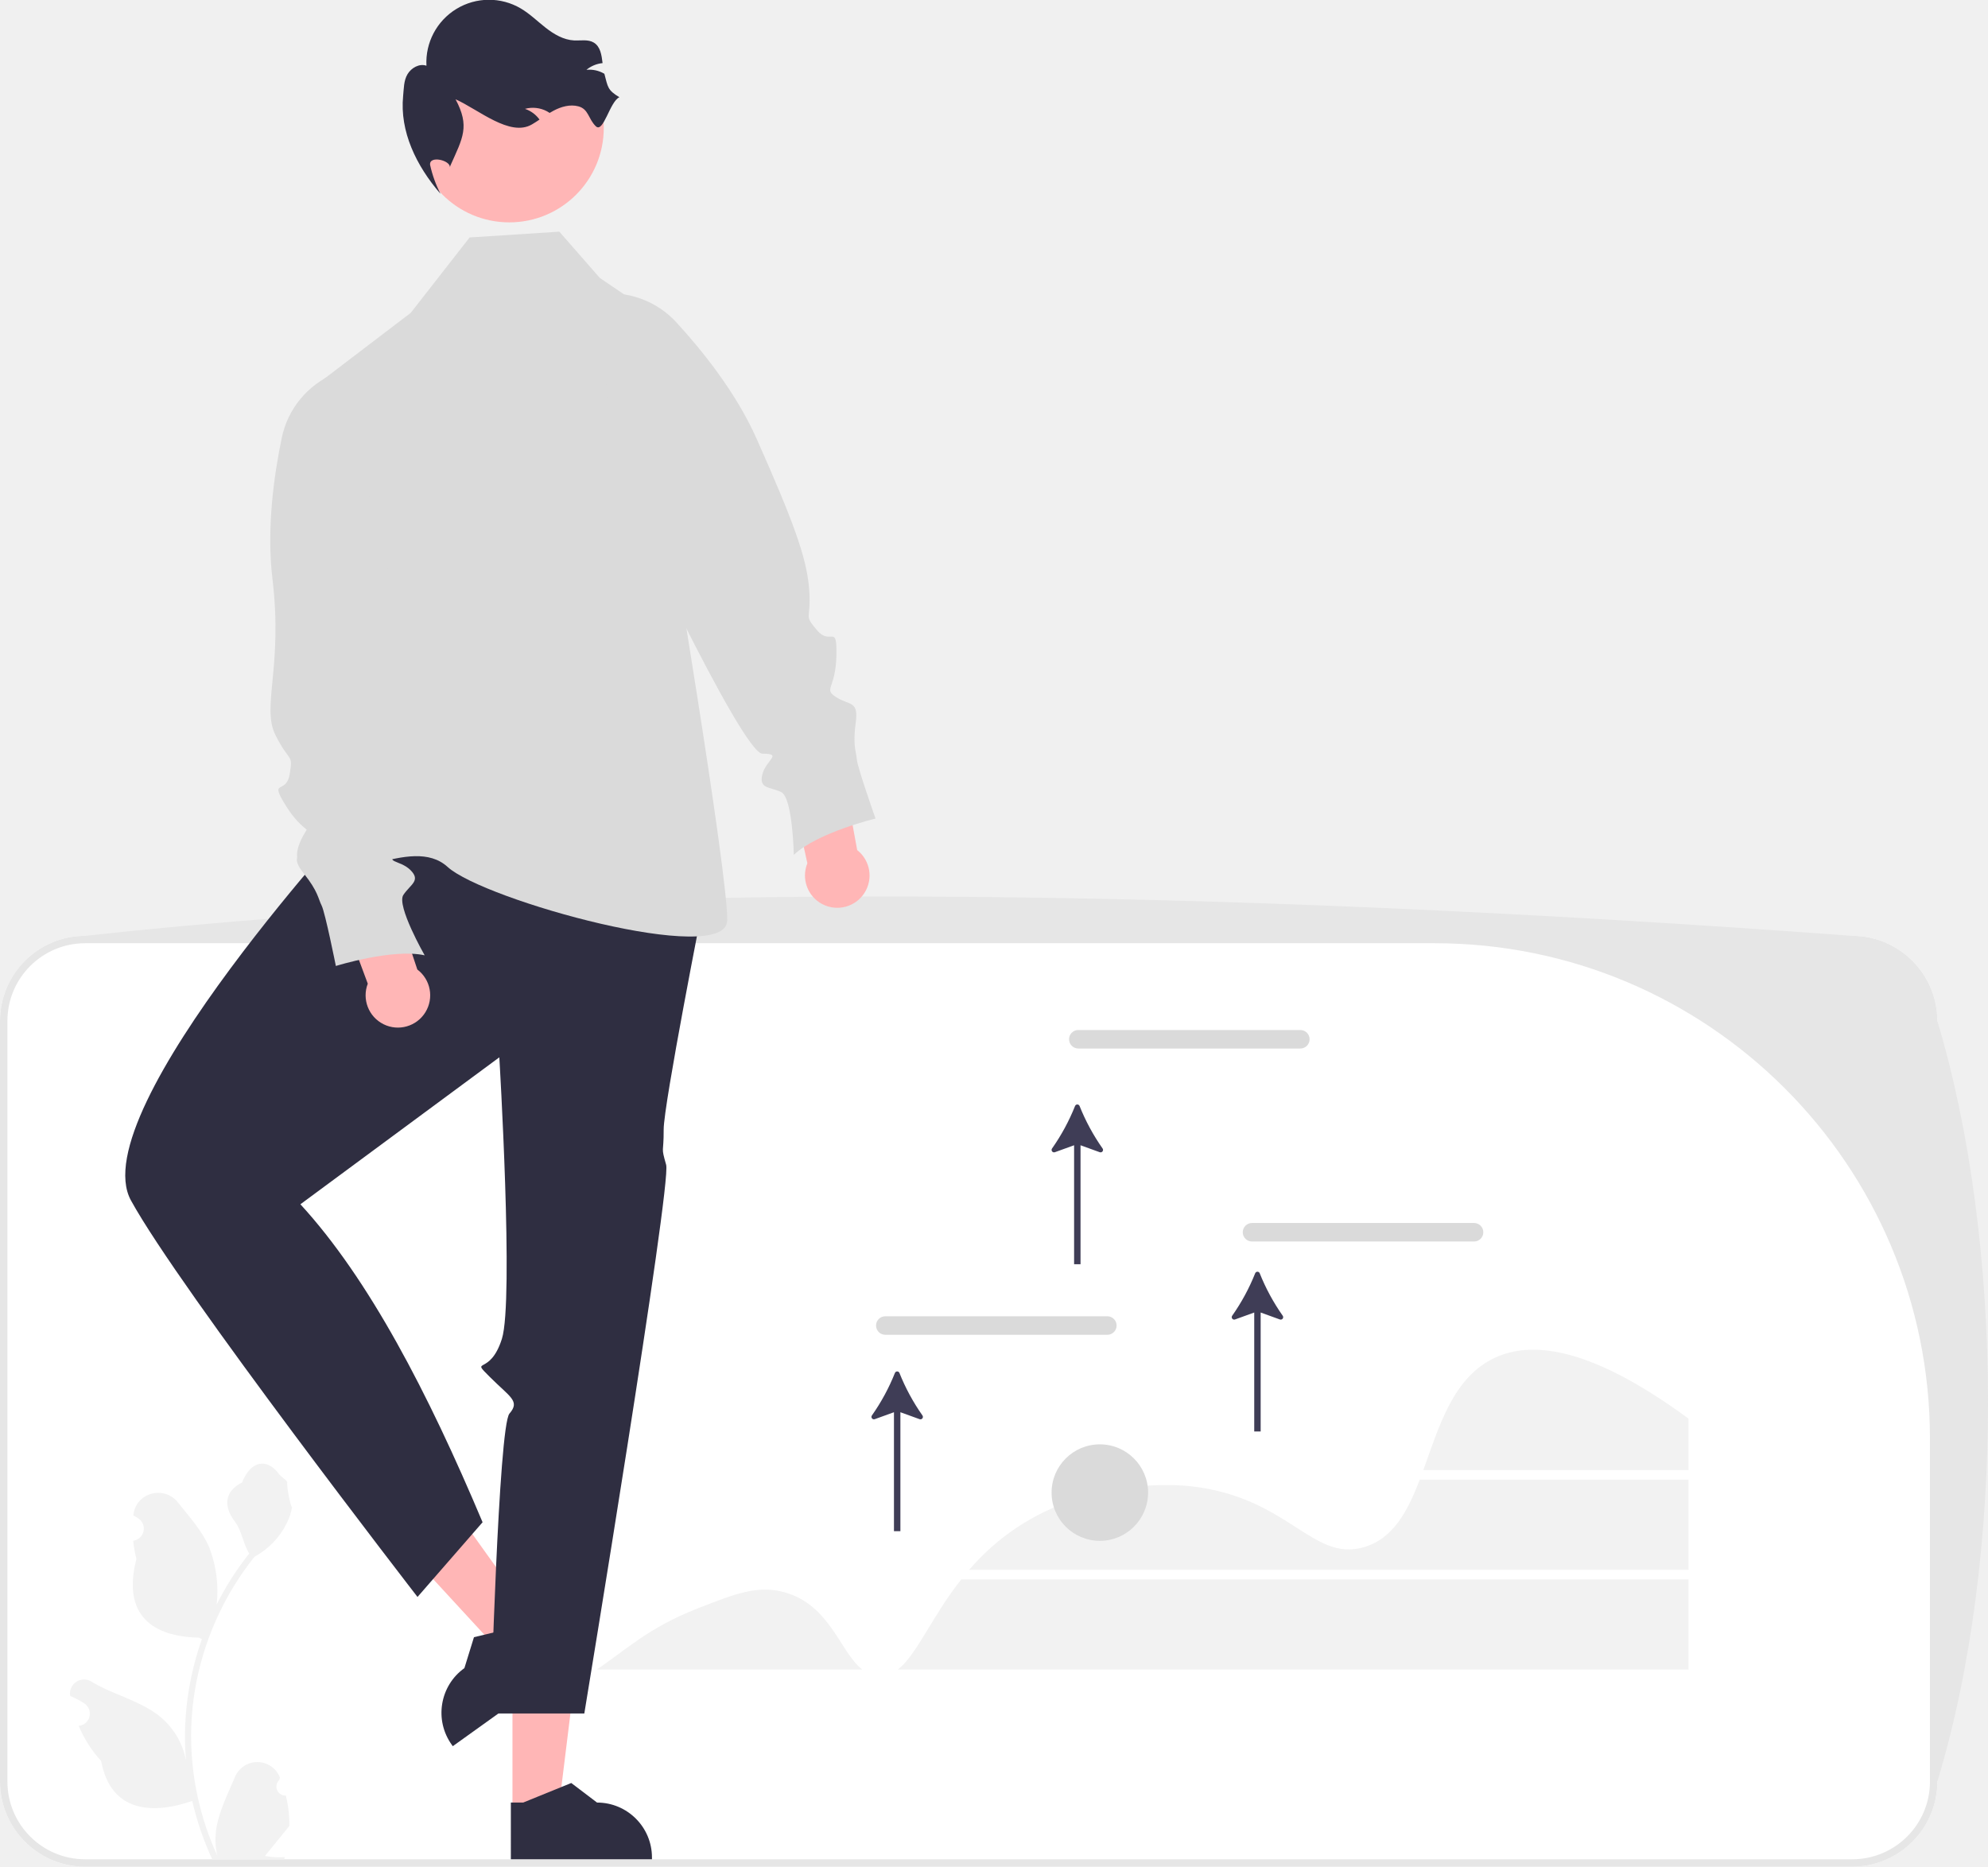
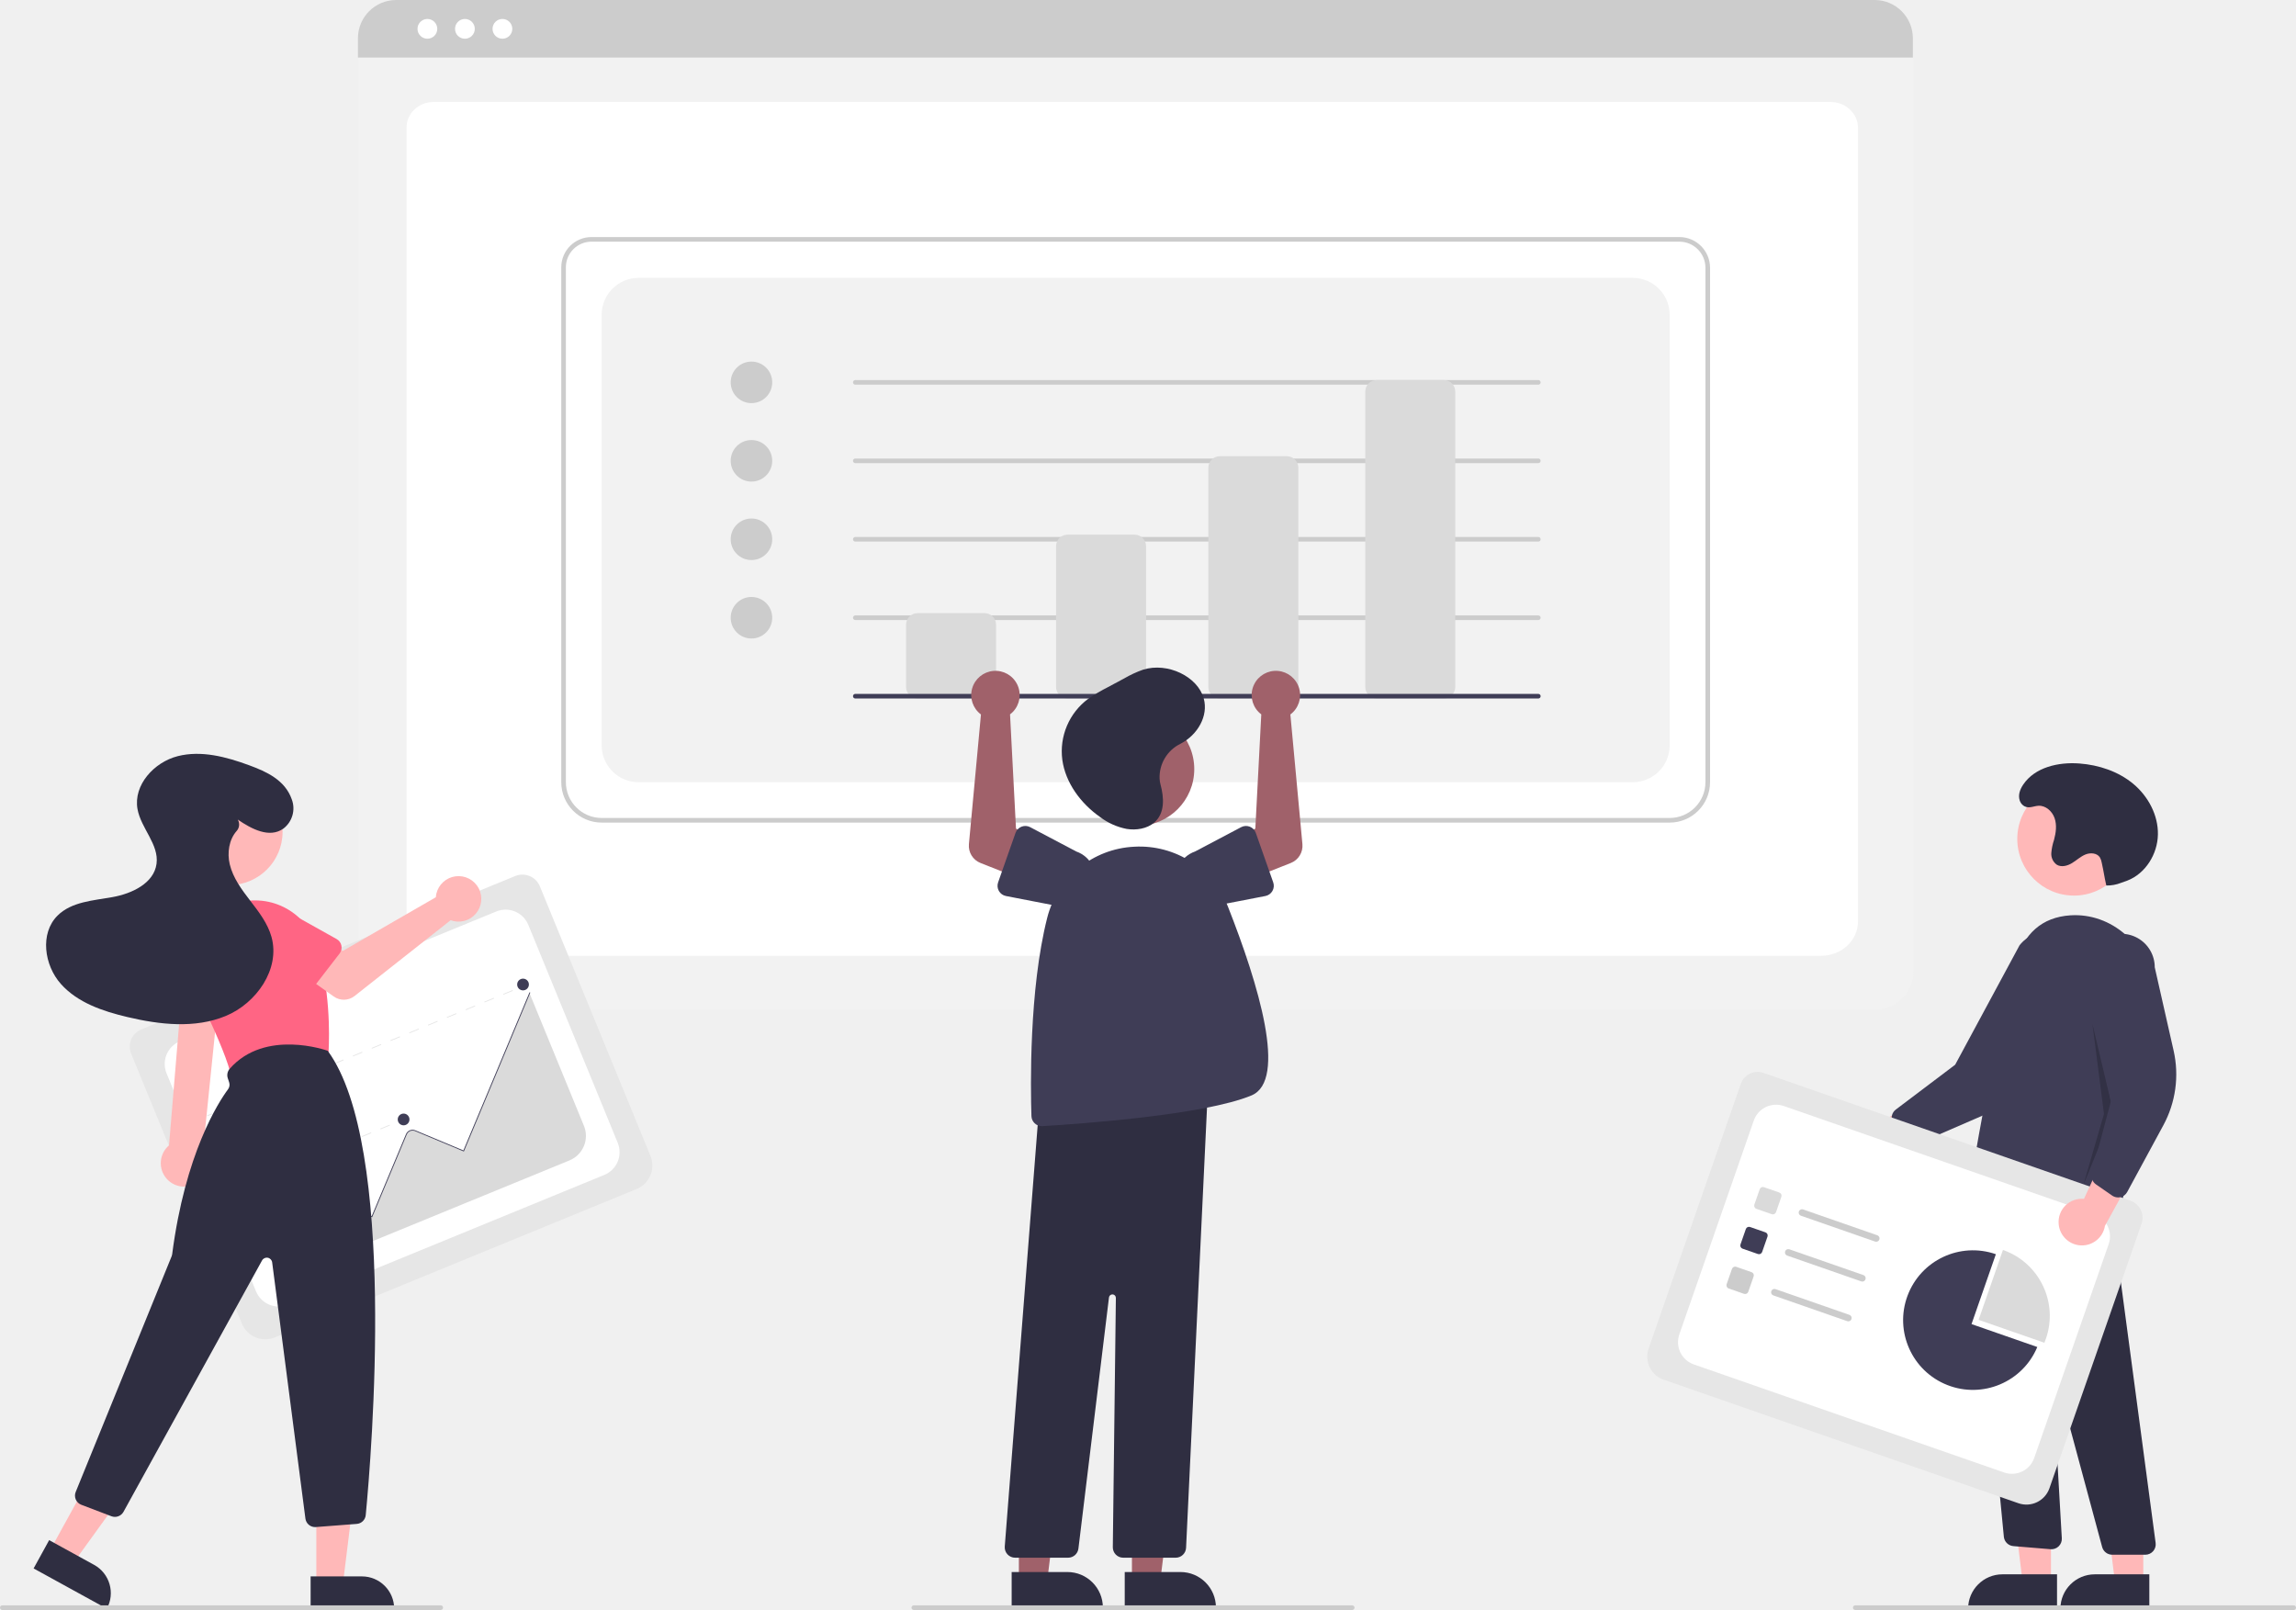
- <svg xmlns="http://www.w3.org/2000/svg" width="618.024" height="580.356" viewBox="0 0 618.024 580.356" role="img" artist="Katerina Limpitsouni" source="https://undraw.co/">
-   <path d="M866.783,740.178H317.474a26.516,26.516,0,0,1-26.487-26.487V477.253a26.517,26.517,0,0,1,26.487-26.487H866.783a26.517,26.517,0,0,1,26.487,26.487V713.691A26.516,26.516,0,0,1,866.783,740.178Z" transform="translate(-290.9879 -159.8222)" fill="#fff" />
-   <path d="M866.783,740.178H317.474a26.516,26.516,0,0,1-26.487-26.487V477.253a26.517,26.517,0,0,1,26.487-26.487c163.868-17.877,350.456-14.639,549.309,0a26.517,26.517,0,0,1,26.487,26.487c20.586,68.555,21.39,165.999,0,236.438A26.516,26.516,0,0,1,866.783,740.178ZM317.474,453.07a24.183,24.183,0,0,0-24.183,24.183V713.691a24.183,24.183,0,0,0,24.183,24.183H866.783a24.183,24.183,0,0,0,24.183-24.183V607.099a154.029,154.029,0,0,0-154.029-154.029Z" transform="translate(-290.9879 -159.8222)" fill="#e6e6e6" />
-   <path d="M695.237,485.805H626.207a2.876,2.876,0,1,1,0-5.753h69.031a2.876,2.876,0,1,1,0,5.753Z" transform="translate(-290.9879 -159.8222)" fill="#dadada" />
-   <path d="M635.237,574.805H566.207a2.876,2.876,0,1,1,0-5.753h69.031a2.876,2.876,0,1,1,0,5.753Z" transform="translate(-290.9879 -159.8222)" fill="#dadada" />
-   <path d="M689.755,568.88a64.352,64.352,0,0,1-7.151-13.204.757.757,0,0,0-1.407 0,64.293,64.293,0,0,1-7.149,13.203.762.762,0,0,0,.878,1.164l5.974-2.161v36.984h2V567.882l5.977,2.162A.762.762,0,0,0,689.755,568.88Z" transform="translate(-290.9879 -159.8222)" fill="#3f3d56" />
-   <path d="M626.604,503.676a.757.757,0,0,0-1.407 0,64.293,64.293,0,0,1-7.149,13.203.762.762,0,0,0,.878,1.164l5.974-2.161v36.984h2V515.882l5.977,2.162a.762.762,0,0,0,.878-1.164A64.352,64.352,0,0,1,626.604,503.676Z" transform="translate(-290.9879 -159.8222)" fill="#3f3d56" />
-   <path d="M570.604,586.676a.757.757,0,0,0-1.407 0,64.293,64.293,0,0,1-7.149,13.203.762.762,0,0,0,.878,1.164l5.974-2.161v36.984h2V598.882l5.977,2.162a.762.762,0,0,0,.878-1.164A64.352,64.352,0,0,1,570.604,586.676Z" transform="translate(-290.9879 -159.8222)" fill="#3f3d56" />
-   <path d="M815.9,616.866v-16c-31.923-23.482-49.621-23.729-60-19-13.175,6.003-17.483,21.352-22.435,35Z" transform="translate(-290.9879 -159.8222)" fill="#f2f2f2" />
-   <path d="M559.031,678.866c-6.919-5.406-9.918-20.023-24.131-24-8.289-2.319-15.28.415-27,5-15.445,6.042-22.251,12.895-31.392,19Z" transform="translate(-290.9879 -159.8222)" fill="#f2f2f2" />
-   <path d="M589.81,650.866c-9.261,11.733-13.784,23.419-19.685,28H815.9v-28Z" transform="translate(-290.9879 -159.8222)" fill="#f2f2f2" />
-   <path d="M732.352,619.866c-3.782,9.889-8.305,18.392-17.452,21-16.102,4.591-23.324-15.698-54-19-3.128-.337-30.279-2.883-54,13a72.848,72.848,0,0,0-14.621,13H815.9v-28Z" transform="translate(-290.9879 -159.8222)" fill="#f2f2f2" />
-   <circle cx="341.913" cy="464.044" r="15" fill="#dadada" />
-   <polygon points="159.316 563.163 173.581 563.162 180.366 508.14 159.313 508.142 159.316 563.163" fill="#ffb6b6" />
-   <path d="M449.802,737.866l43.866-.002v-.555a17.075,17.075,0,0,0-17.074-17.074h-.001l-8.013-6.079-14.95,6.08-3.829 0Z" transform="translate(-290.9879 -159.8222)" fill="#2f2e41" />
-   <polygon points="167.342 505.533 155.746 513.84 118.182 473.069 135.296 460.807 167.342 505.533" fill="#ffb6b6" />
-   <path d="M467.406,677.158l-35.657,25.55-.323-.451a17.075,17.075,0,0,1,3.933-23.823l.001-.001,2.972-9.608,15.693-3.766,3.113-2.23Z" transform="translate(-290.9879 -159.8222)" fill="#2f2e41" />
-   <path d="M404.844,409.986s-88.438,95.16-73.142,123.054S420.783,656.314,420.783,656.314l20.228-23.226c-17.001-40.339-35.293-75.595-56.634-98.86l61.838-45.682s4.55,75.62.807,87.501-10.042,5.583-3.744,11.881,9.476,7.455,6.088,11.376-5.825,93.243-5.825,93.243h29.098s27.154-164.557,25.441-170.58-.73-3.261-.772-10.941,12.376-70.591,12.376-70.591Z" transform="translate(-290.9879 -159.8222)" fill="#2f2e41" />
-   <path d="M464.874,231.846l-27.894,1.8-18.304,23.443-30.456,23.208,19.324,58.81s-.952,30.055-4.204,33.832-8.651-.723-3.252,7.376a34.285,34.285,0,0,1,5.399,17.14s-30.764,25.601-19.796,32.35,33.122-10.798,44.455-.45S516.765,460.539,517.063,446s-18.798-128.064-18.798-128.064l4.402-54.597L477.471,246.243Z" transform="translate(-290.9879 -159.8222)" fill="#dadada" />
-   <path d="M420.722,461.238l-9.455-28.463L394.254,435.908l11.067,29.737a10.04,10.04,0,1,0,15.401-4.407Z" transform="translate(-290.9879 -159.8222)" fill="#ffb6b6" />
-   <path d="M395.563,275.716l-.449.187a27.809,27.809,0,0,0-16.522,19.997c-2.412,11.542-4.784,28.237-2.908,43.869,3.313,27.609-3.476,39.757.941,48.592s5.522,5.522,4.417,12.148-6.626,1.104-1.104,9.939,8.835,6.626,6.626,11.044-5.522,4.417-1.104,9.939,4.417,7.73,5.522,9.939,4.417,18.774,4.417,18.774,17.67-5.522,27.609-3.313c0,0-8.835-15.461-6.626-18.774s5.522-4.417,2.209-7.73-8.835-2.209-3.313-5.522,1.006-70.584,1.006-70.584Z" transform="translate(-290.9879 -159.8222)" fill="#dadada" />
-   <path d="M541.983,428.216l-6.454-29.289,16.217-6.021,5.722,31.209a10.04,10.04,0,1,1-15.485,4.101Z" transform="translate(-290.9879 -159.8222)" fill="#ffb6b6" />
-   <path d="M476.32,251.374l.481-.069a27.809,27.809,0,0,1,24.431,8.715c7.982,8.679,18.569,21.804,24.963,36.192,11.292,25.411,15.616,36.976,16.346,46.827s-1.915,7.57,2.426,12.696,6.257-2.445,6.038,7.972-4.195,10.216-.036,12.879,7.005.967,6.038,7.972.164,8.902.347,11.365,5.82,18.388,5.82,18.388-18.005,4.305-25.411,11.292c0,0-.329-17.804-3.922-19.519s-7.005-.967-5.856-5.509,6.458-6.421.018-6.439-45.132-83.105-45.132-83.105Z" transform="translate(-290.9879 -159.8222)" fill="#dadada" />
-   <circle cx="158.333" cy="39.768" r="29.365" fill="#ffb6b6" />
-   <path d="M483.548,190.048c-3.016,1.375-4.97,11.336-7.341,9.02s-2.212-5.329-5.409-6.184c-2.581-.693-5.359.099-7.713,1.348-.42.22-.828.46-1.225.698-.262-.175-.523-.34-.803-.492a9.33,9.33,0,0,0-6.867-.772,9.155,9.155,0,0,1,4.524,3.334c-.788.528-1.586,1.057-2.402,1.526-6.82,3.936-16.524-4.622-23.703-7.837,4.496,8.438,2.282,11.933-1.622,20.659l-.135.497c.222-2.187-6.546-3.817-6.154-.738a37.073,37.073,0,0,0,3.23,8.975c-7.548-8.727-12.705-19.407-11.617-30.423.237-2.314.166-4.756,1.359-6.765,1.195-1.998,3.686-3.401,5.89-2.639A19.469,19.469,0,0,1,452.87,162.441c2.818,1.654,5.171,3.992,7.754,6.01,2.583,2.017,5.561,3.776,8.836,3.942,2.078.1,4.339-.407,6.124.669,2.068,1.249,2.422,3.863,2.732,6.379a9.32,9.32,0,0,0-5.021,2.09,9.119,9.119,0,0,1,5.49,1.178.568.568,0,0,1,.09.051C479.968,186.917,479.856,187.839,483.548,190.048Z" transform="translate(-290.9879 -159.8222)" fill="#2f2e41" />
-   <path d="M749.237,545.805H680.207a2.876,2.876,0,1,1,0-5.753h69.031a2.876,2.876,0,1,1,0,5.753Z" transform="translate(-290.9879 -159.8222)" fill="#dadada" />
-   <path d="M379.849,718.06a2.807,2.807,0,0,1-2.035-4.866l.192-.765q-.038-.092-.076-.184a7.539,7.539,0,0,0-13.907.052c-2.275,5.478-5.17,10.966-5.883,16.758a22.304,22.304,0,0,0,.392,7.671,89.42,89.42,0,0,1-8.134-37.139,86.307,86.307,0,0,1,.535-9.628q.443-3.931,1.231-7.807a90.455,90.455,0,0,1,17.938-38.337,24.073,24.073,0,0,0,10.012-10.387,18.363,18.363,0,0,0,1.67-5.018c-.487.064-1.838-7.359-1.47-7.815-.679-1.031-1.895-1.543-2.637-2.549-3.689-5.002-8.773-4.129-11.426,2.669-5.669,2.861-5.724,7.606-2.245,12.169,2.213,2.903,2.517,6.832,4.459,9.94-.2.256-.408.503-.607.759a91.039,91.039,0,0,0-9.502,15.054,37.846,37.846,0,0,0-2.259-17.579c-2.163-5.217-6.216-9.611-9.786-14.122-4.288-5.418-13.08-3.053-13.836,3.814q-.011.1-.021.199.795.449,1.557.952a3.808,3.808,0,0,1-1.535,6.93l-.078.012a37.89,37.89,0,0,0,.999,5.665c-4.58,17.71,5.307,24.16,19.424,24.45.312.16.615.32.927.471a92.924,92.924,0,0,0-5.002,23.539,88.135,88.135,0,0,0,.064,14.231l-.024-.168a23.289,23.289,0,0,0-7.95-13.448c-6.118-5.026-14.762-6.877-21.363-10.916a4.371,4.371,0,0,0-6.694,4.252q.013.088.027.176a25.577,25.577,0,0,1,2.868,1.382q.795.449,1.557.952a3.808,3.808,0,0,1-1.535,6.93l-.078.012c-.056.008-.104.016-.16.024a37.923,37.923,0,0,0,6.975,10.923c2.863,15.46,15.162,16.927,28.318,12.425h.008a92.896,92.896,0,0,0,6.24,18.218h22.293c.08-.248.152-.503.224-.751a25.329,25.329,0,0,1-6.169-.367c1.654-2.03,3.308-4.075,4.962-6.105a1.386,1.386,0,0,0,.104-.12c.839-1.039,1.686-2.069,2.525-3.108l0-.001a37.102,37.102,0,0,0-1.087-9.451Z" transform="translate(-290.9879 -159.8222)" fill="#f2f2f2" />
+ <svg xmlns="http://www.w3.org/2000/svg" width="995" height="697.681" viewBox="0 0 995 697.681" role="img" artist="Katerina Limpitsouni" source="https://undraw.co/">
+   <path d="M915.189,538.707H274.35a16.519,16.519,0,0,1-16.5-16.5V127.054A12.102,12.102,0,0,1,269.938,114.965H919.391a12.311,12.311,0,0,1,12.297,12.297V522.207A16.519,16.519,0,0,1,915.189,538.707Z" transform="translate(-102.5 -101.1595)" fill="#f2f2f2" />
+   <path d="M891.811,515.341H294.567c-8.755,0-15.878-6.67-15.878-14.868v-344.105c0-6.08,5.278-11.027,11.766-11.027H895.728c6.595,0,11.961,5.028,11.961,11.209V500.472C907.689,508.671,900.566,515.341,891.811,515.341Z" transform="translate(-102.5 -101.1595)" fill="#fff" />
+   <path d="M931.459,126.11H257.619V117.709a16.574,16.574,0,0,1,16.56-16.55H914.899a16.574,16.574,0,0,1,16.56,16.55Z" transform="translate(-102.5 -101.1595)" fill="#ccc" />
+   <circle cx="185.214" cy="12.5" r="4.283" fill="#fff" />
+   <circle cx="201.473" cy="12.5" r="4.283" fill="#fff" />
+   <circle cx="217.731" cy="12.5" r="4.283" fill="#fff" />
+   <path d="M826.073,457.629H363.234a17.52,17.52,0,0,1-17.5-17.5V216.975a13.103,13.103,0,0,1,13.088-13.088H830.276a13.312,13.312,0,0,1,13.297,13.297V440.129A17.52,17.52,0,0,1,826.073,457.629ZM358.822,205.886a11.101,11.101,0,0,0-11.088,11.088V440.129a15.517,15.517,0,0,0,15.5,15.5H826.073a15.518,15.518,0,0,0,15.5-15.5V217.184a11.31,11.31,0,0,0-11.297-11.297Z" transform="translate(-102.5 -101.1595)" fill="#ccc" />
+   <path d="M379.234,440.129h430.839a16,16,0,0,0,16-16V237.581a16,16,0,0,0-16-16H379.234a16,16,0,0,0-16,16V424.129A16,16,0,0,0,379.234,440.129Z" transform="translate(-102.5 -101.1595)" fill="#f2f2f2" />
+   <circle cx="325.654" cy="165.695" r="9" fill="#ccc" />
+   <circle cx="325.654" cy="199.695" r="9" fill="#ccc" />
+   <circle cx="325.654" cy="233.695" r="9" fill="#ccc" />
+   <circle cx="325.654" cy="267.695" r="9" fill="#ccc" />
+   <path d="M769.154,267.855h-296a1,1,0,0,1,0-2h296a1,1,0,0,1,0,2Z" transform="translate(-102.5 -101.1595)" fill="#ccc" />
+   <path d="M769.154,301.855h-296a1,1,0,0,1,0-2h296a1,1,0,0,1,0,2Z" transform="translate(-102.5 -101.1595)" fill="#ccc" />
+   <path d="M769.154,335.855h-296a1,1,0,0,1,0-2h296a1,1,0,0,1,0,2Z" transform="translate(-102.5 -101.1595)" fill="#ccc" />
+   <path d="M769.154,369.855h-296a1,1,0,0,1,0-2h296a1,1,0,0,1,0,2Z" transform="translate(-102.5 -101.1595)" fill="#ccc" />
+   <path d="M529.154,403.855h-29a5.006,5.006,0,0,1-5-5v-27a5.006,5.006,0,0,1,5-5h29a5.006,5.006,0,0,1,5,5v27A5.006,5.006,0,0,1,529.154,403.855Z" transform="translate(-102.5 -101.1595)" fill="#dadada" />
+   <path d="M594.154,403.855h-29a5.006,5.006,0,0,1-5-5v-61a5.006,5.006,0,0,1,5-5h29a5.006,5.006,0,0,1,5,5v61A5.006,5.006,0,0,1,594.154,403.855Z" transform="translate(-102.5 -101.1595)" fill="#dadada" />
+   <path d="M660.154,403.855h-29a5.006,5.006,0,0,1-5-5v-95a5.006,5.006,0,0,1,5-5h29a5.006,5.006,0,0,1,5,5v95A5.006,5.006,0,0,1,660.154,403.855Z" transform="translate(-102.5 -101.1595)" fill="#dadada" />
+   <path d="M728.154,403.855h-29a5.006,5.006,0,0,1-5-5v-128a5.006,5.006,0,0,1,5-5h29a5.006,5.006,0,0,1,5,5v128A5.006,5.006,0,0,1,728.154,403.855Z" transform="translate(-102.5 -101.1595)" fill="#dadada" />
+   <path d="M769.154,403.855h-296a1,1,0,0,1,0-2h296a1,1,0,0,1,0,2Z" transform="translate(-102.5 -101.1595)" fill="#3f3d56" />
+   <path d="M899.201,590.402a10.056,10.056,0,0,1,15.32-1.743l31.755-16.389-1.975,18.464L914.45,603.467a10.11,10.11,0,0,1-15.248-13.065Z" transform="translate(-102.5 -101.1595)" fill="#ffb8b8" />
+   <path d="M926.524,597.289a4.506,4.506,0,0,1-1.524-2.212l-2.526-8.159a4.515,4.515,0,0,1,1.587-4.921l25.738-19.44,27.875-51.712a14.497,14.497,0,1,1,22.9,17.782L984.716,562.096a46.374,46.374,0,0,1-23.463,22.696l-30.163,13.083a4.505,4.505,0,0,1-3.669-.039A4.455,4.455,0,0,1,926.524,597.289Z" transform="translate(-102.5 -101.1595)" fill="#3f3d56" />
+   <circle cx="898.775" cy="363.541" r="24.561" fill="#ffb8b8" />
+   <polygon points="888.812 685.737 876.553 685.736 870.722 638.448 888.817 638.449 888.812 685.737" fill="#ffb8b8" />
+   <path d="M867.795,682.233h23.644a0,0,0,0,1,0,0v14.887a0,0,0,0,1,0,0H852.908a0,0,0,0,1,0,0v0A14.887,14.887,0,0,1,867.795,682.233Z" fill="#2f2e41" />
+   <polygon points="928.812 685.739 916.553 685.738 910.722 638.449 928.817 638.451 928.812 685.739" fill="#ffb8b8" />
+   <path d="M907.795,682.235h23.644a0,0,0,0,1,0,0V697.121a0,0,0,0,1,0,0H892.908a0,0,0,0,1,0,0v0A14.887,14.887,0,0,1,907.795,682.235Z" fill="#2f2e41" />
+   <path d="M1032.208,774.899l-14.367-.001a4.508,4.508,0,0,1-4.345-3.329l-20.68-76.701a.5.5,0,0,0-.982.16l4.177,72.742a4.499,4.499,0,0,1-4.867,4.742L974.998,771.166a4.512,4.512,0,0,1-4.096-3.964L956.191,614.457l5.691,3.415,53.329-9.054L1036.669,769.804a4.501,4.501,0,0,1-4.461,5.095Z" transform="translate(-102.5 -101.1595)" fill="#2f2e41" />
+   <path d="M974.027,630.579a32.939,32.939,0,0,1-16.692-4.698,4.48,4.48,0,0,1-2.136-4.589c1.876-11.486,11.684-70.408,20.608-102.529,3.635-13.083,11.671-20.129,23.887-20.943,17.868-1.172,33.75,12.807,35.404,31.2,2.917,32.448-8.933,78.55-14.164,96.866a4.496,4.496,0,0,1-7.088,2.306l-10.661-8.293a3.533,3.533,0,0,0-4.516.188C989.682,628.101,981.146,630.579,974.027,630.579Z" transform="translate(-102.5 -101.1595)" fill="#3f3d56" />
+   <polygon points="906.787 443.738 915.786 481.739 902.784 513.738 911.786 482.739 906.787 443.738" opacity="0.2" />
+   <path d="M1015.29,484.898a16.538,16.538,0,0,0,6.388-1.155c.894-.345,1.822-.628,2.715-.972,7.882-3.045,13.074-11.438,13.261-19.886s-4.188-16.647-10.684-22.05-14.909-8.178-23.335-8.82c-9.075-.691-19.294,1.61-24.366,9.167-1.35,2.012-2.294,4.452-1.494,6.882a4.404,4.404,0,0,0,1.241,1.906c2.265,2.015,4.522.5,6.831.366,3.173-.184,6.023,2.385,7.048,5.394s.573,6.322-.254,9.391a23.459,23.459,0,0,0-1.183,5.71,5.741,5.741,0,0,0,2.378,5.055c1.983,1.199,4.587.505,6.571-.691s3.699-2.86,5.842-3.741,5.022-.685,6.27,1.268a6.935,6.935,0,0,1,.793,2.289c1.118,5.095.861,4.795,1.979,9.89Z" transform="translate(-102.5 -101.1595)" fill="#2f2e41" />
+   <path d="M977.221,752.591,823.425,699.03a10.556,10.556,0,0,1-6.49-13.426l39.966-114.758a7.734,7.734,0,0,1,9.836-4.755L1025.732,621.463a7.867,7.867,0,0,1,4.837,10.006L990.647,746.101A10.556,10.556,0,0,1,977.221,752.591Z" transform="translate(-102.5 -101.1595)" fill="#e6e6e6" />
+   <path d="M836.549,692.435l134.484,46.835a10.225,10.225,0,0,0,13.019-6.293l32.272-92.667a10.225,10.225,0,0,0-6.293-13.019l-134.484-46.835a10.225,10.225,0,0,0-13.019,6.293l-32.272,92.667A10.225,10.225,0,0,0,836.549,692.435Z" transform="translate(-102.5 -101.1595)" fill="#fff" />
+   <path d="M870.32,627.329l-6.66-2.32a1.444,1.444,0,0,1-.888-1.837l2.32-6.66a1.444,1.444,0,0,1,1.837-.888l6.66,2.32a1.444,1.444,0,0,1,.888,1.837l-2.32,6.66A1.444,1.444,0,0,1,870.32,627.329Z" transform="translate(-102.5 -101.1595)" fill="#dadada" />
+   <path d="M864.31,644.585l-6.66-2.32a1.444,1.444,0,0,1-.888-1.837l2.32-6.66a1.444,1.444,0,0,1,1.837-.888l6.66,2.32a1.444,1.444,0,0,1,.888,1.837l-2.32,6.66A1.444,1.444,0,0,1,864.31,644.585Z" transform="translate(-102.5 -101.1595)" fill="#3f3d56" />
+   <path d="M858.301,661.841l-6.66-2.32a1.444,1.444,0,0,1-.888-1.837l2.32-6.66a1.444,1.444,0,0,1,1.837-.888l6.66,2.32a1.444,1.444,0,0,1,.888,1.837l-2.32,6.66A1.444,1.444,0,0,1,858.301,661.841Z" transform="translate(-102.5 -101.1595)" fill="#ccc" />
+   <path d="M915.074,639.181l-32.09-11.176a1.443,1.443,0,1,1,.949-2.725l32.09,11.176a1.443,1.443,0,1,1-.949,2.725Z" transform="translate(-102.5 -101.1595)" fill="#ccc" />
+   <path d="M909.065,656.437l-32.09-11.176a1.443,1.443,0,0,1,.949-2.725l32.09,11.176a1.443,1.443,0,1,1-.949,2.725Z" transform="translate(-102.5 -101.1595)" fill="#ccc" />
+   <path d="M903.055,673.693l-32.09-11.176a1.443,1.443,0,0,1,.949-2.725l32.09,11.176a1.443,1.443,0,0,1-.949,2.725Z" transform="translate(-102.5 -101.1595)" fill="#ccc" />
+   <path d="M988.454,683.043c.234-.561.454-1.131.656-1.712a30.239,30.239,0,0,0-18.611-38.501L959.951,673.116Z" transform="translate(-102.5 -101.1595)" fill="#dadada" />
+   <path d="M956.884,674.959l10.548-30.287a30.239,30.239,0,1,0,17.955,40.213Z" transform="translate(-102.5 -101.1595)" fill="#3f3d56" />
+   <path d="M994.645,631.512a10.056,10.056,0,0,1,10.979-10.826l14.873-32.493,9.841,15.748-15.633,28.441a10.11,10.11,0,0,1-20.061-.87Z" transform="translate(-102.5 -101.1595)" fill="#ffb8b8" />
+   <path d="M1020.394,620.069a4.506,4.506,0,0,1-2.564-.8l-7.023-4.862a4.515,4.515,0,0,1-1.788-4.852l8.255-31.18-9.979-57.893a14.497,14.497,0,1,1,28.993-.14l8.177,36.123a46.373,46.373,0,0,1-4.456,32.339L1024.349,617.713a4.505,4.505,0,0,1-2.911,2.233A4.455,4.455,0,0,1,1020.394,620.069Z" transform="translate(-102.5 -101.1595)" fill="#3f3d56" />
+   <path d="M1096.5,798.841h-190a1,1,0,0,1,0-2h190a1,1,0,0,1,0,2Z" transform="translate(-102.5 -101.1595)" fill="#ccc" />
+   <polygon points="490.541 685.239 502.801 685.238 508.633 637.951 490.539 637.951 490.541 685.239" fill="#a0616a" />
+   <path d="M589.914,782.396l24.144-.001h.001a15.386,15.386,0,0,1,15.386,15.386v.5l-39.531.001Z" transform="translate(-102.5 -101.1595)" fill="#2f2e41" />
+   <polygon points="441.541 685.239 453.801 685.238 459.633 637.951 441.539 637.951 441.541 685.239" fill="#a0616a" />
+   <path d="M540.914,782.396l24.144-.001h.001a15.386,15.386,0,0,1,15.386,15.386v.5l-39.531.001Z" transform="translate(-102.5 -101.1595)" fill="#2f2e41" />
+   <circle cx="492.988" cy="333.297" r="24.561" fill="#a0616a" />
+   <path d="M612.005,776.192H589.254a4.5,4.5,0,0,1-4.5-4.555l1.322-108.031a1.5,1.5,0,0,0-2.989-.2L569.847,772.236a4.504,4.504,0,0,1-4.467,3.956H542.41a4.5,4.5,0,0,1-4.486-4.851l15.167-194.075.412-.045,72.629-7.844-9.633,202.528A4.495,4.495,0,0,1,612.005,776.192Z" transform="translate(-102.5 -101.1595)" fill="#2f2e41" />
+   <path d="M553.976,589.181a4.496,4.496,0,0,1-4.484-4.358c-.396-12.271-1.076-54.732,6.822-85.905a40.924,40.924,0,0,1,37.793-30.839h0a41.179,41.179,0,0,1,40.559,26.023c13.275,33.703,25.818,75.246,10.181,81.762-20.495,8.539-74.523,12.346-90.594,13.309Q554.113,589.181,553.976,589.181Z" transform="translate(-102.5 -101.1595)" fill="#3f3d56" />
+   <path d="M647.847,409.632a10.525,10.525,0,0,0,1.246,1.093l-2.578,49.526-10.724,5.491L641.961,483.01l19.93-7.875a8,8,0,0,0,5.026-8.181l-5.221-56.179a10.497,10.497,0,1,0-13.849-1.143Z" transform="translate(-102.5 -101.1595)" fill="#a0616a" />
+   <path d="M646.718,462.095l7.544,21.439a4.5,4.5,0,0,1-3.389,5.912l-22.245,4.308a12.497,12.497,0,0,1-8.228-23.602l19.974-10.543a4.5,4.5,0,0,1,6.344,2.486Z" transform="translate(-102.5 -101.1595)" fill="#3f3d56" />
+   <path d="M541.46,409.632a10.527,10.527,0,0,1-1.246,1.093l2.578,49.526,10.724,5.491L547.346,483.01l-19.93-7.875a8,8,0,0,1-5.026-8.181l5.221-56.179a10.497,10.497,0,1,1,13.849-1.143Z" transform="translate(-102.5 -101.1595)" fill="#a0616a" />
+   <path d="M545.192,459.399a4.495,4.495,0,0,1,3.741.21l19.974,10.543a12.497,12.497,0,0,1-8.228,23.602l-22.245-4.308a4.5,4.5,0,0,1-3.389-5.912l7.544-21.439A4.495,4.495,0,0,1,545.192,459.399Z" transform="translate(-102.5 -101.1595)" fill="#3f3d56" />
+   <path d="M605.027,438.643a16.143,16.143,0,0,1,9.041-15.168c7.466-3.854,12.156-12.075,10.101-19.582-2.631-9.609-15.709-15.841-26.305-12.535a48.566,48.566,0,0,0-8.261,3.839l-6.923,3.711a71.73,71.73,0,0,0-8.534,5.038,28.315,28.315,0,0,0-11.27,26.53c1.363,9.769,7.761,18.727,16.518,24.861a27.937,27.937,0,0,0,11.319,5.031c4.198.692,8.87-.094,11.939-2.705,4.796-4.079,4.301-10.911,2.75-16.616A12.09,12.09,0,0,1,605.027,438.643Z" transform="translate(-102.5 -101.1595)" fill="#2f2e41" />
+   <path d="M688.5,798.841h-190a1,1,0,0,1,0-2h190a1,1,0,0,1,0,2Z" transform="translate(-102.5 -101.1595)" fill="#ccc" />
+   <path d="M378.41,616.413,221.633,680.73a10.984,10.984,0,0,1-14.315-5.986l-47.992-116.983a8.047,8.047,0,0,1,4.386-10.488l162.077-66.492a8.186,8.186,0,0,1,10.669,4.462L384.396,602.098A10.984,10.984,0,0,1,378.41,616.413Z" transform="translate(-102.5 -101.1595)" fill="#e6e6e6" />
+   <path d="M227.311,666.541l137.091-56.241a10.639,10.639,0,0,0,5.805-13.881L331.454,501.956a10.639,10.639,0,0,0-13.881-5.805L180.482,552.392a10.639,10.639,0,0,0-5.805,13.881l38.753,94.463A10.639,10.639,0,0,0,227.311,666.541Z" transform="translate(-102.5 -101.1595)" fill="#fff" />
+   <rect x="328.668" y="528.117" width="2.179" height="0.363" transform="translate(-278.3402 63.53163) rotate(-22.30577)" fill="#e6e6e6" />
+   <path d="M324.747,530.551l-4.072,1.67-.138-.336,4.072-1.67Zm-8.144,3.341-4.072,1.67-.138-.336,4.072-1.67Zm-8.144,3.341-4.072,1.67-.138-.336,4.072-1.67Zm-8.144,3.341-4.072,1.67-.138-.336,4.072-1.67Zm-8.144,3.341-4.072,1.67-.138-.336,4.072-1.67Zm-8.144,3.341-4.072,1.67-.138-.336,4.072-1.67Zm-8.144,3.341-4.072,1.67-.138-.336,4.072-1.67Zm-8.144,3.341-4.072,1.67-.138-.336,4.072-1.67Zm-8.144,3.341-4.072,1.67-.138-.336,4.072-1.67Zm-8.144,3.341-4.072,1.67-.138-.336,4.072-1.67ZM243.312,563.959l-4.072,1.67-.138-.336,4.072-1.67Zm-8.144,3.341-4.072,1.67-.138-.336,4.072-1.67Zm-8.144,3.341-4.072,1.67-.138-.336,4.072-1.67Zm-8.144,3.341-4.072,1.67-.138-.336,4.072-1.67Zm-8.144,3.341-4.072,1.67-.138-.336,4.072-1.67Zm-8.144,3.341-4.072,1.67-.138-.336,4.072-1.67Z" transform="translate(-102.5 -101.1595)" fill="#e6e6e6" />
+   <rect x="192.285" y="584.068" width="2.179" height="0.363" transform="translate(-309.7817 15.95413) rotate(-22.30577)" fill="#e6e6e6" />
+   <rect x="275.309" y="586.506" width="2.179" height="0.363" transform="translate(-304.4946 47.64812) rotate(-22.30577)" fill="#e6e6e6" />
+   <path d="M271.448,588.915l-4.011,1.646-.138-.336,4.011-1.646Zm-8.023,3.291-4.011,1.646-.138-.336,4.011-1.646Zm-8.023,3.291-4.011,1.646-.138-.336,4.011-1.646ZM247.38,598.789l-4.011,1.646-.138-.336,4.011-1.646ZM239.357,602.08l-4.011,1.646-.138-.336,4.011-1.646Zm-8.023,3.291-4.011,1.646-.138-.336,4.011-1.646Zm-8.023,3.291-4.011,1.646-.138-.336,4.011-1.646Zm-8.023,3.291-4.011,1.646-.138-.336,4.011-1.646Z" transform="translate(-102.5 -101.1595)" fill="#e6e6e6" />
+   <rect x="205.101" y="615.309" width="2.179" height="0.363" transform="translate(-320.68 23.15625) rotate(-22.30577)" fill="#e6e6e6" />
+   <rect x="242.07" y="617.411" width="2.179" height="0.363" transform="translate(-318.7115 37.34481) rotate(-22.30577)" fill="#e6e6e6" />
+   <path d="M238.093,619.867l-4.127,1.693-.138-.336,4.127-1.693Zm-8.254,3.386-4.127,1.693-.138-.336,4.127-1.693Zm-8.254,3.386-4.127,1.693-.138-.336,4.127-1.693Z" transform="translate(-102.5 -101.1595)" fill="#e6e6e6" />
+   <rect x="211.165" y="630.089" width="2.179" height="0.363" transform="translate(-325.8362 26.5637) rotate(-22.30577)" fill="#e6e6e6" />
+   <rect x="252.417" y="642.634" width="2.179" height="0.363" transform="translate(-327.5107 43.15973) rotate(-22.30577)" fill="#e6e6e6" />
+   <path d="M248.441,645.09l-4.127,1.693-.138-.336,4.127-1.693Zm-8.254,3.386-4.127,1.693-.138-.336,4.127-1.693Zm-8.254,3.386-4.127,1.693-.138-.336,4.127-1.693Z" transform="translate(-102.5 -101.1595)" fill="#e6e6e6" />
+   <rect x="221.513" y="655.313" width="2.179" height="0.363" transform="translate(-334.6354 32.37862) rotate(-22.30577)" fill="#e6e6e6" />
+   <path d="M233.132,651.671,349.308,604.011a11.481,11.481,0,0,0,6.257-14.962L332.092,531.832l-.227.101-28.509,68.167-21.145-8.84a2.742,2.742,0,0,0-2.436.152,2.922,2.922,0,0,0-1.212,1.433l-14.941,35.722-15.46-6.462a2.753,2.753,0,0,0-3.603,1.478C244.461,623.825,234.928,647.213,233.132,651.671Z" transform="translate(-102.5 -101.1595)" fill="#dadada" />
+   <path d="M232.775,652.21l-.335-.14,11.955-28.586a3.089,3.089,0,0,1,4.038-1.657l15.155,6.337,14.856-35.525a3.089,3.089,0,0,1,4.038-1.657l20.839,8.715,28.656-68.523.335.14L303.515,600.173l-21.174-8.855a2.723,2.723,0,0,0-3.563,1.462l-14.996,35.86-15.489-6.478a2.726,2.726,0,0,0-3.563,1.462Z" transform="translate(-102.5 -101.1595)" fill="#3f3d56" />
+   <circle cx="141.667" cy="516.019" r="2.542" fill="#3f3d56" />
+   <circle cx="174.906" cy="485.115" r="2.542" fill="#3f3d56" />
+   <circle cx="226.662" cy="426.636" r="2.542" fill="#3f3d56" />
+   <path d="M186.901,614.295a10.095,10.095,0,0,0,3.61-15.053l7.549-73.804h-16.313l-5.999,72.066a10.15,10.15,0,0,0,11.154,16.791Z" transform="translate(-102.5 -101.1595)" fill="#ffb8b8" />
+   <circle cx="99.38" cy="360.468" r="23.08" fill="#ffb8b8" />
+   <path d="M206.225,568.419a4.221,4.221,0,0,1-4.068-3.1c-1.849-6.718-6.66-18.077-14.299-33.763a27.967,27.967,0,0,1,15.882-38.613h0a27.955,27.955,0,0,1,35.922,17.808c5.921,18.563,5.635,38.447,5.237,46.134a4.239,4.239,0,0,1-3.321,3.914l-34.446,7.522A4.208,4.208,0,0,1,206.225,568.419Z" transform="translate(-102.5 -101.1595)" fill="#ff6584" />
+   <polygon points="137.082 686.425 148.602 686.425 154.083 641.988 137.08 641.989 137.082 686.425" fill="#ffb8b8" />
+   <path d="M237.113,784.293H273.321a0,0,0,0,1,0,0v13.989a0,0,0,0,1,0,0H251.103a13.989,13.989,0,0,1-13.989-13.989v0a0,0,0,0,1,0,0Z" transform="translate(407.9701 1481.403) rotate(179.9974)" fill="#2f2e41" />
+   <polygon points="21.882 671.495 31.978 677.045 58.19 640.747 43.291 632.555 21.882 671.495" fill="#ffb8b8" />
+   <path d="M118.196,776.437h36.207a0,0,0,0,1,0,0V790.426a0,0,0,0,1,0,0h-22.218a13.989,13.989,0,0,1-13.989-13.989v0a0,0,0,0,1,0,0Z" transform="translate(-224.194 1434.457) rotate(-151.199)" fill="#2f2e41" />
+   <path d="M239.044,762.92a4.228,4.228,0,0,1-4.189-3.684L220.446,648.211a2.349,2.349,0,0,0-4.387-.832L156.014,756.319a4.252,4.252,0,0,1-5.209,1.912L137.717,753.244a4.228,4.228,0,0,1-2.411-5.546L176.901,645.518a3.257,3.257,0,0,0,.212-.809c5.634-43.605,19.968-65.78,24.227-71.538a3.275,3.275,0,0,0,.466-2.982l-.585-1.756a4.226,4.226,0,0,1,.814-4.113c15.347-17.48,42.095-7.942,42.363-7.843l.134.05.084.115c29.993,41.133,18.903,174.732,16.376,201.096a4.217,4.217,0,0,1-3.885,3.806l-17.736,1.366C239.262,762.917,239.152,762.92,239.044,762.92Z" transform="translate(-102.5 -101.1595)" fill="#2f2e41" />
+   <path d="M291.606,488.437a9.892,9.892,0,0,0-.225,1.541l-40.367,23.288-9.812-5.649-10.46,13.694,16.398,11.688a7.518,7.518,0,0,0,9.019-.22l41.626-32.839a9.864,9.864,0,1,0-6.179-11.503Z" transform="translate(-102.5 -101.1595)" fill="#ffb8b8" />
+   <path d="M249.665,514.369l-13.047,16.909a4.229,4.229,0,0,1-6.394.35L215.455,516.291a11.744,11.744,0,0,1,14.402-18.554l18.524,10.358a4.229,4.229,0,0,1,1.283,6.273Z" transform="translate(-102.5 -101.1595)" fill="#ff6584" />
+   <path d="M199.098,543.746l-21.017-3.795a4.229,4.229,0,0,1-3.255-5.514L181.639,514.264a11.744,11.744,0,0,1,23.102,4.241l-.665,21.213a4.229,4.229,0,0,1-4.978,4.028Z" transform="translate(-102.5 -101.1595)" fill="#ff6584" />
+   <path d="M205.533,456.318c5.932,4.06,13.721,8.233,19.78,3.91a11.025,11.025,0,0,0,3.618-12.709c-2.901-8.296-10.872-11.949-18.494-14.748-9.909-3.64-20.698-6.535-30.927-3.928s-19.269,12.51-17.423,22.903c1.485,8.358,9.369,15.312,8.25,23.727-1.126,8.469-10.65,12.926-19.059,14.44s-17.817,2-23.86,8.039c-7.708,7.704-5.784,21.475,1.47,29.61s18.199,11.822,28.805,14.328c14.053,3.321,29.252,5.066,42.599-.445s23.733-20.349,19.866-34.261c-1.633-5.877-5.48-10.843-9.198-15.678s-7.483-9.891-8.901-15.824c-1.182-4.944-.307-10.683,2.971-14.391a4.169,4.169,0,0,0,.559-4.874Z" transform="translate(-102.5 -101.1595)" fill="#2f2e41" />
+   <path d="M293.5,798.841h-190a1,1,0,0,1,0-2h190a1,1,0,0,1,0,2Z" transform="translate(-102.5 -101.1595)" fill="#ccc" />
</svg>
